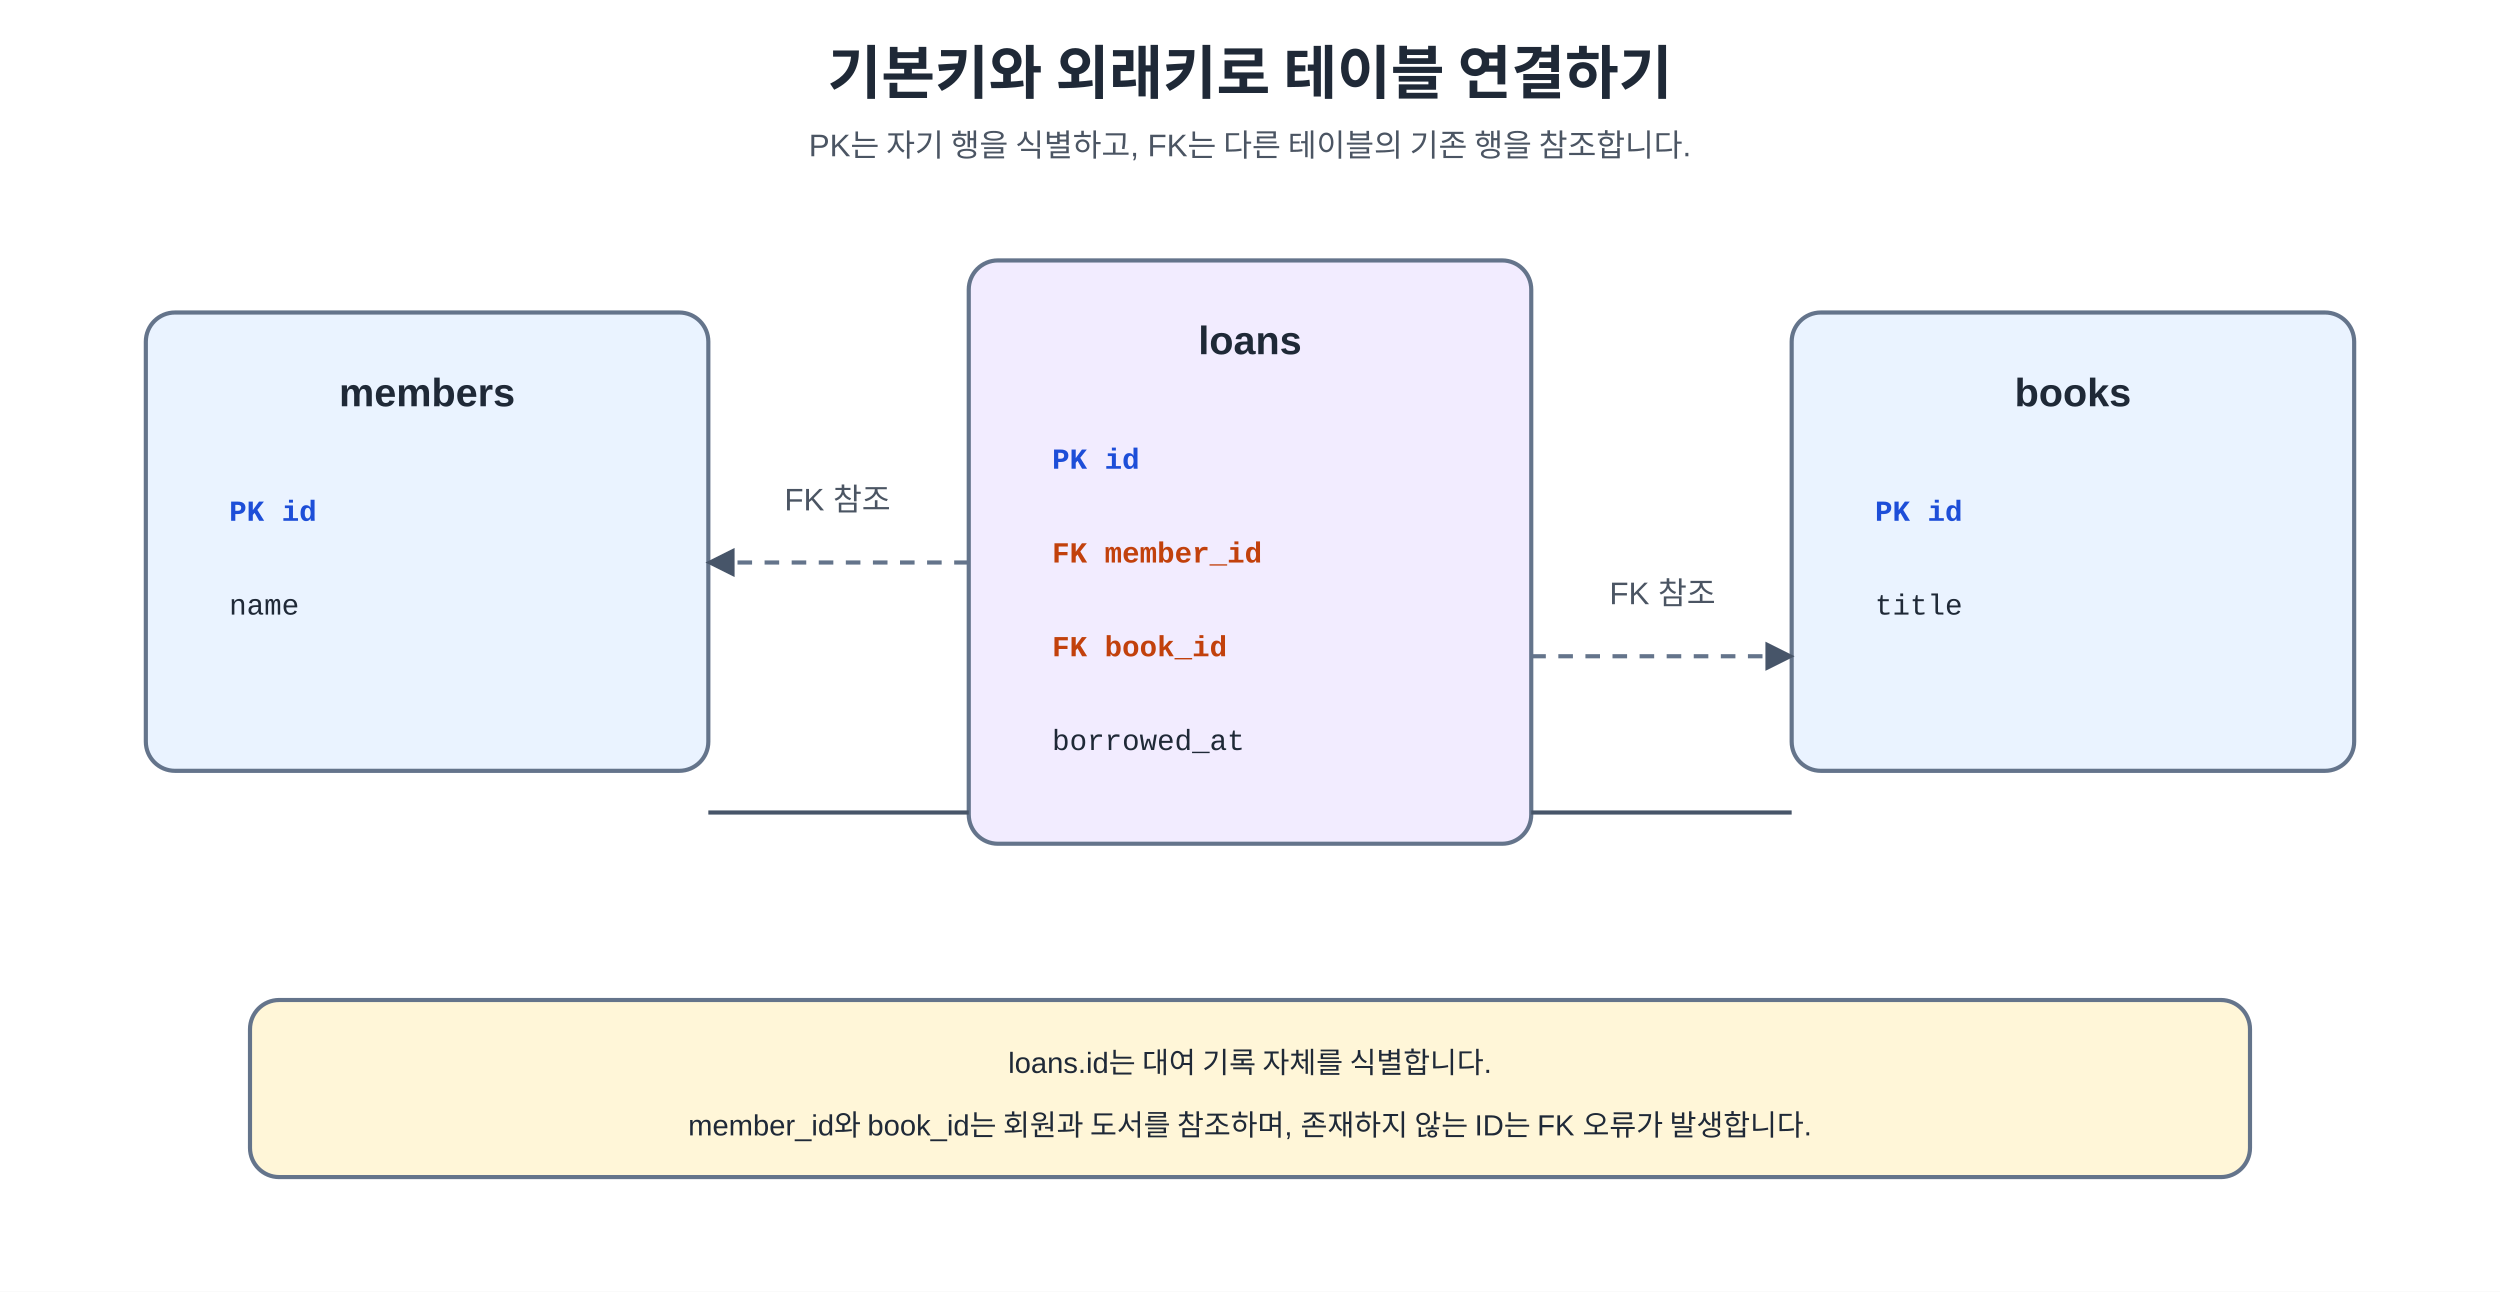
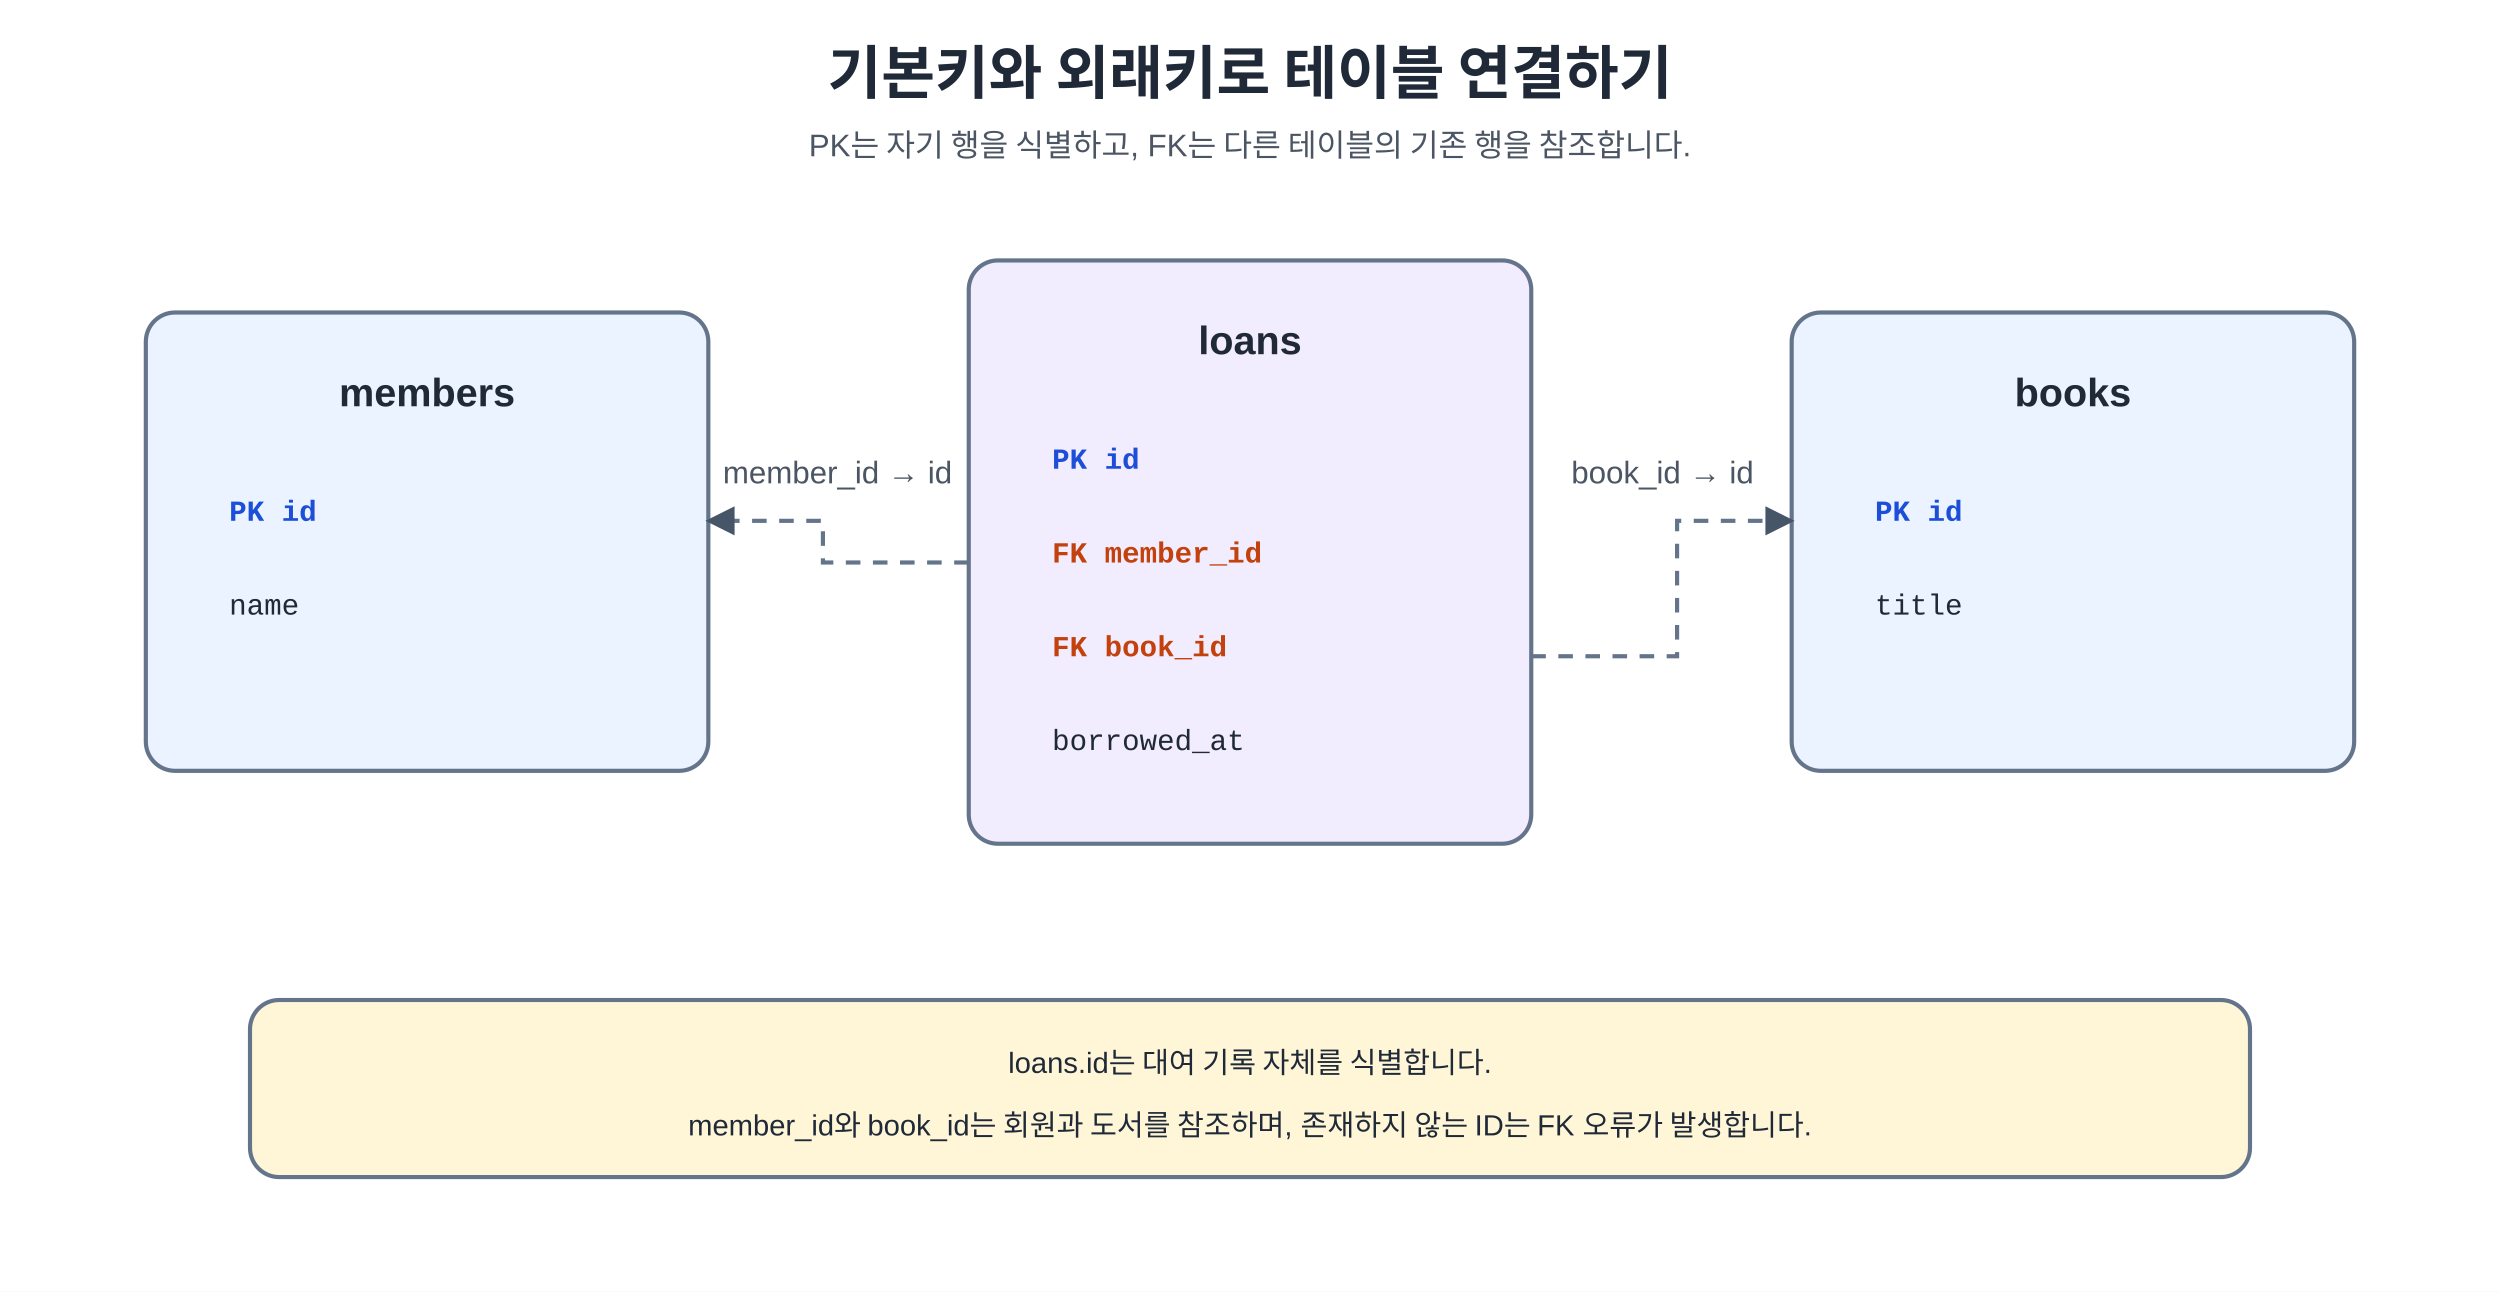
<svg xmlns="http://www.w3.org/2000/svg" width="100%" viewBox="0 0 1200 620" role="img" aria-labelledby="title desc">
-   <style>text{font-family:"Malgun Gothic","Apple SD Gothic Neo","Noto Sans KR",Arial,sans-serif;fill:#1f2937}.m{font-family:Consolas,D2Coding,"Courier New",monospace}.t{font-size:28px;font-weight:700}.s{font-size:15px;fill:#4b5563}.h{font-size:19px;font-weight:700}.b{font-size:14px}.pk{fill:#1d4ed8;font-weight:700}.fk{fill:#c2410c;font-weight:700}.box{stroke:#64748b;stroke-width:2;rx:14}.e{fill:#eaf3ff}.r{fill:#f2ecff}.n{fill:#fff6d8}.line{stroke:#475569;stroke-width:2;fill:none}.dash{stroke:#64748b;stroke-width:2;stroke-dasharray:7 6;fill:none}</style>
+   <style>
+     text {
+       font-family: "Malgun Gothic", "Apple SD Gothic Neo", "Noto Sans KR", Arial, sans-serif;
+       fill: #1f2937;
+     }
+     .m {
+       font-family: Consolas, D2Coding, "Courier New", monospace;
+     }
+     .t {
+       font-size: 28px;
+       font-weight: 700;
+     }
+     .s {
+       font-size: 15px;
+       fill: #4b5563;
+     }
+     .h {
+       font-size: 19px;
+       font-weight: 700;
+     }
+     .b {
+       font-size: 14px;
+     }
+     .pk {
+       fill: #1d4ed8;
+       font-weight: 700;
+     }
+     .fk {
+       fill: #c2410c;
+       font-weight: 700;
+     }
+     .box {
+       stroke: #64748b;
+       stroke-width: 2;
+       rx: 14;
+       ry: 14;
+     }
+     .e {
+       fill: #eaf3ff;
+     }
+     .r {
+       fill: #f2ecff;
+     }
+     .n {
+       fill: #fff6d8;
+     }
+     .line {
+       stroke: #475569;
+       stroke-width: 2;
+       fill: none;
+     }
+     .dash {
+       stroke: #64748b;
+       stroke-width: 2;
+       stroke-dasharray: 7 6;
+       fill: none;
+     }
+   </style>
  <defs>
-     <marker id="a" viewBox="0 0 10 10" refX="9" refY="5" markerWidth="7" markerHeight="7" orient="auto">
+     <marker id="arrow" viewBox="0 0 10 10" refX="9" refY="5" markerWidth="7" markerHeight="7" orient="auto">
      <path d="M0 0L10 5L0 10z" fill="#475569" />
    </marker>
  </defs>
-   <rect width="1200" height="620" fill="#fff" />
-   <text x="600" y="45" text-anchor="middle" class="t">기본키와 외래키로 테이블 연결하기</text>
-   <text x="600" y="75" text-anchor="middle" class="s">PK는 자기 행을 식별하고, FK는 다른 테이블의 기존 행을 참조합니다.</text>
+   <rect width="1200" height="620" fill="#ffffff" />
+   <text x="600" y="45" text-anchor="middle" class="t">
+     기본키와 외래키로 테이블 연결하기
+   </text>
+   <text x="600" y="75" text-anchor="middle" class="s">
+     PK는 자기 행을 식별하고, FK는 다른 테이블의 기존 행을 참조합니다.
+   </text>
  <rect x="70" y="150" width="270" height="220" class="box e" />
  <text x="205" y="195" text-anchor="middle" class="h">members</text>
  <text x="110" y="250" class="m b pk">PK id</text>
  <text x="110" y="295" class="m b">name</text>
  <rect x="465" y="125" width="270" height="280" class="box r" />
  <text x="600" y="170" text-anchor="middle" class="h">loans</text>
  <text x="505" y="225" class="m b pk">PK id</text>
  <text x="505" y="270" class="m b fk">FK member_id</text>
  <text x="505" y="315" class="m b fk">FK book_id</text>
  <text x="505" y="360" class="m b">borrowed_at</text>
  <rect x="860" y="150" width="270" height="220" class="box e" />
  <text x="995" y="195" text-anchor="middle" class="h">books</text>
  <text x="900" y="250" class="m b pk">PK id</text>
  <text x="900" y="295" class="m b">title</text>
-   <path d="M465 270H340" class="dash" marker-end="url(#a)" />
-   <text x="402" y="245" text-anchor="middle" class="s">FK 참조</text>
-   <path d="M735 315H860" class="dash" marker-end="url(#a)" />
-   <text x="798" y="290" text-anchor="middle" class="s">FK 참조</text>
-   <line x1="340" y1="390" x2="465" y2="390" class="line" />
-   <line x1="735" y1="390" x2="860" y2="390" class="line" />
+   <path d="M465 270 H395 V250 H340" class="dash" marker-end="url(#arrow)" />
+   <text x="402" y="232" text-anchor="middle" class="s">member_id → id</text>
+   <path d="M735 315 H805 V250 H860" class="dash" marker-end="url(#arrow)" />
+   <text x="798" y="232" text-anchor="middle" class="s">book_id → id</text>
  <rect x="120" y="480" width="960" height="85" class="box n" />
-   <text x="600" y="515" text-anchor="middle" class="b">loans.id는 대여 기록 자체를 식별합니다.</text>
-   <text x="600" y="545" text-anchor="middle" class="b">member_id와 book_id는 회원과 도서를 참조하며, 존재하지 않는 ID는 FK 오류가 발생합니다.</text>
+   <text x="600" y="515" text-anchor="middle" class="b">
+     loans.id는 대여 기록 자체를 식별합니다.
+   </text>
+   <text x="600" y="545" text-anchor="middle" class="b">
+     member_id와 book_id는 회원과 도서를 참조하며, 존재하지 않는 ID는 FK 오류가 발생합니다.
+   </text>
</svg>
